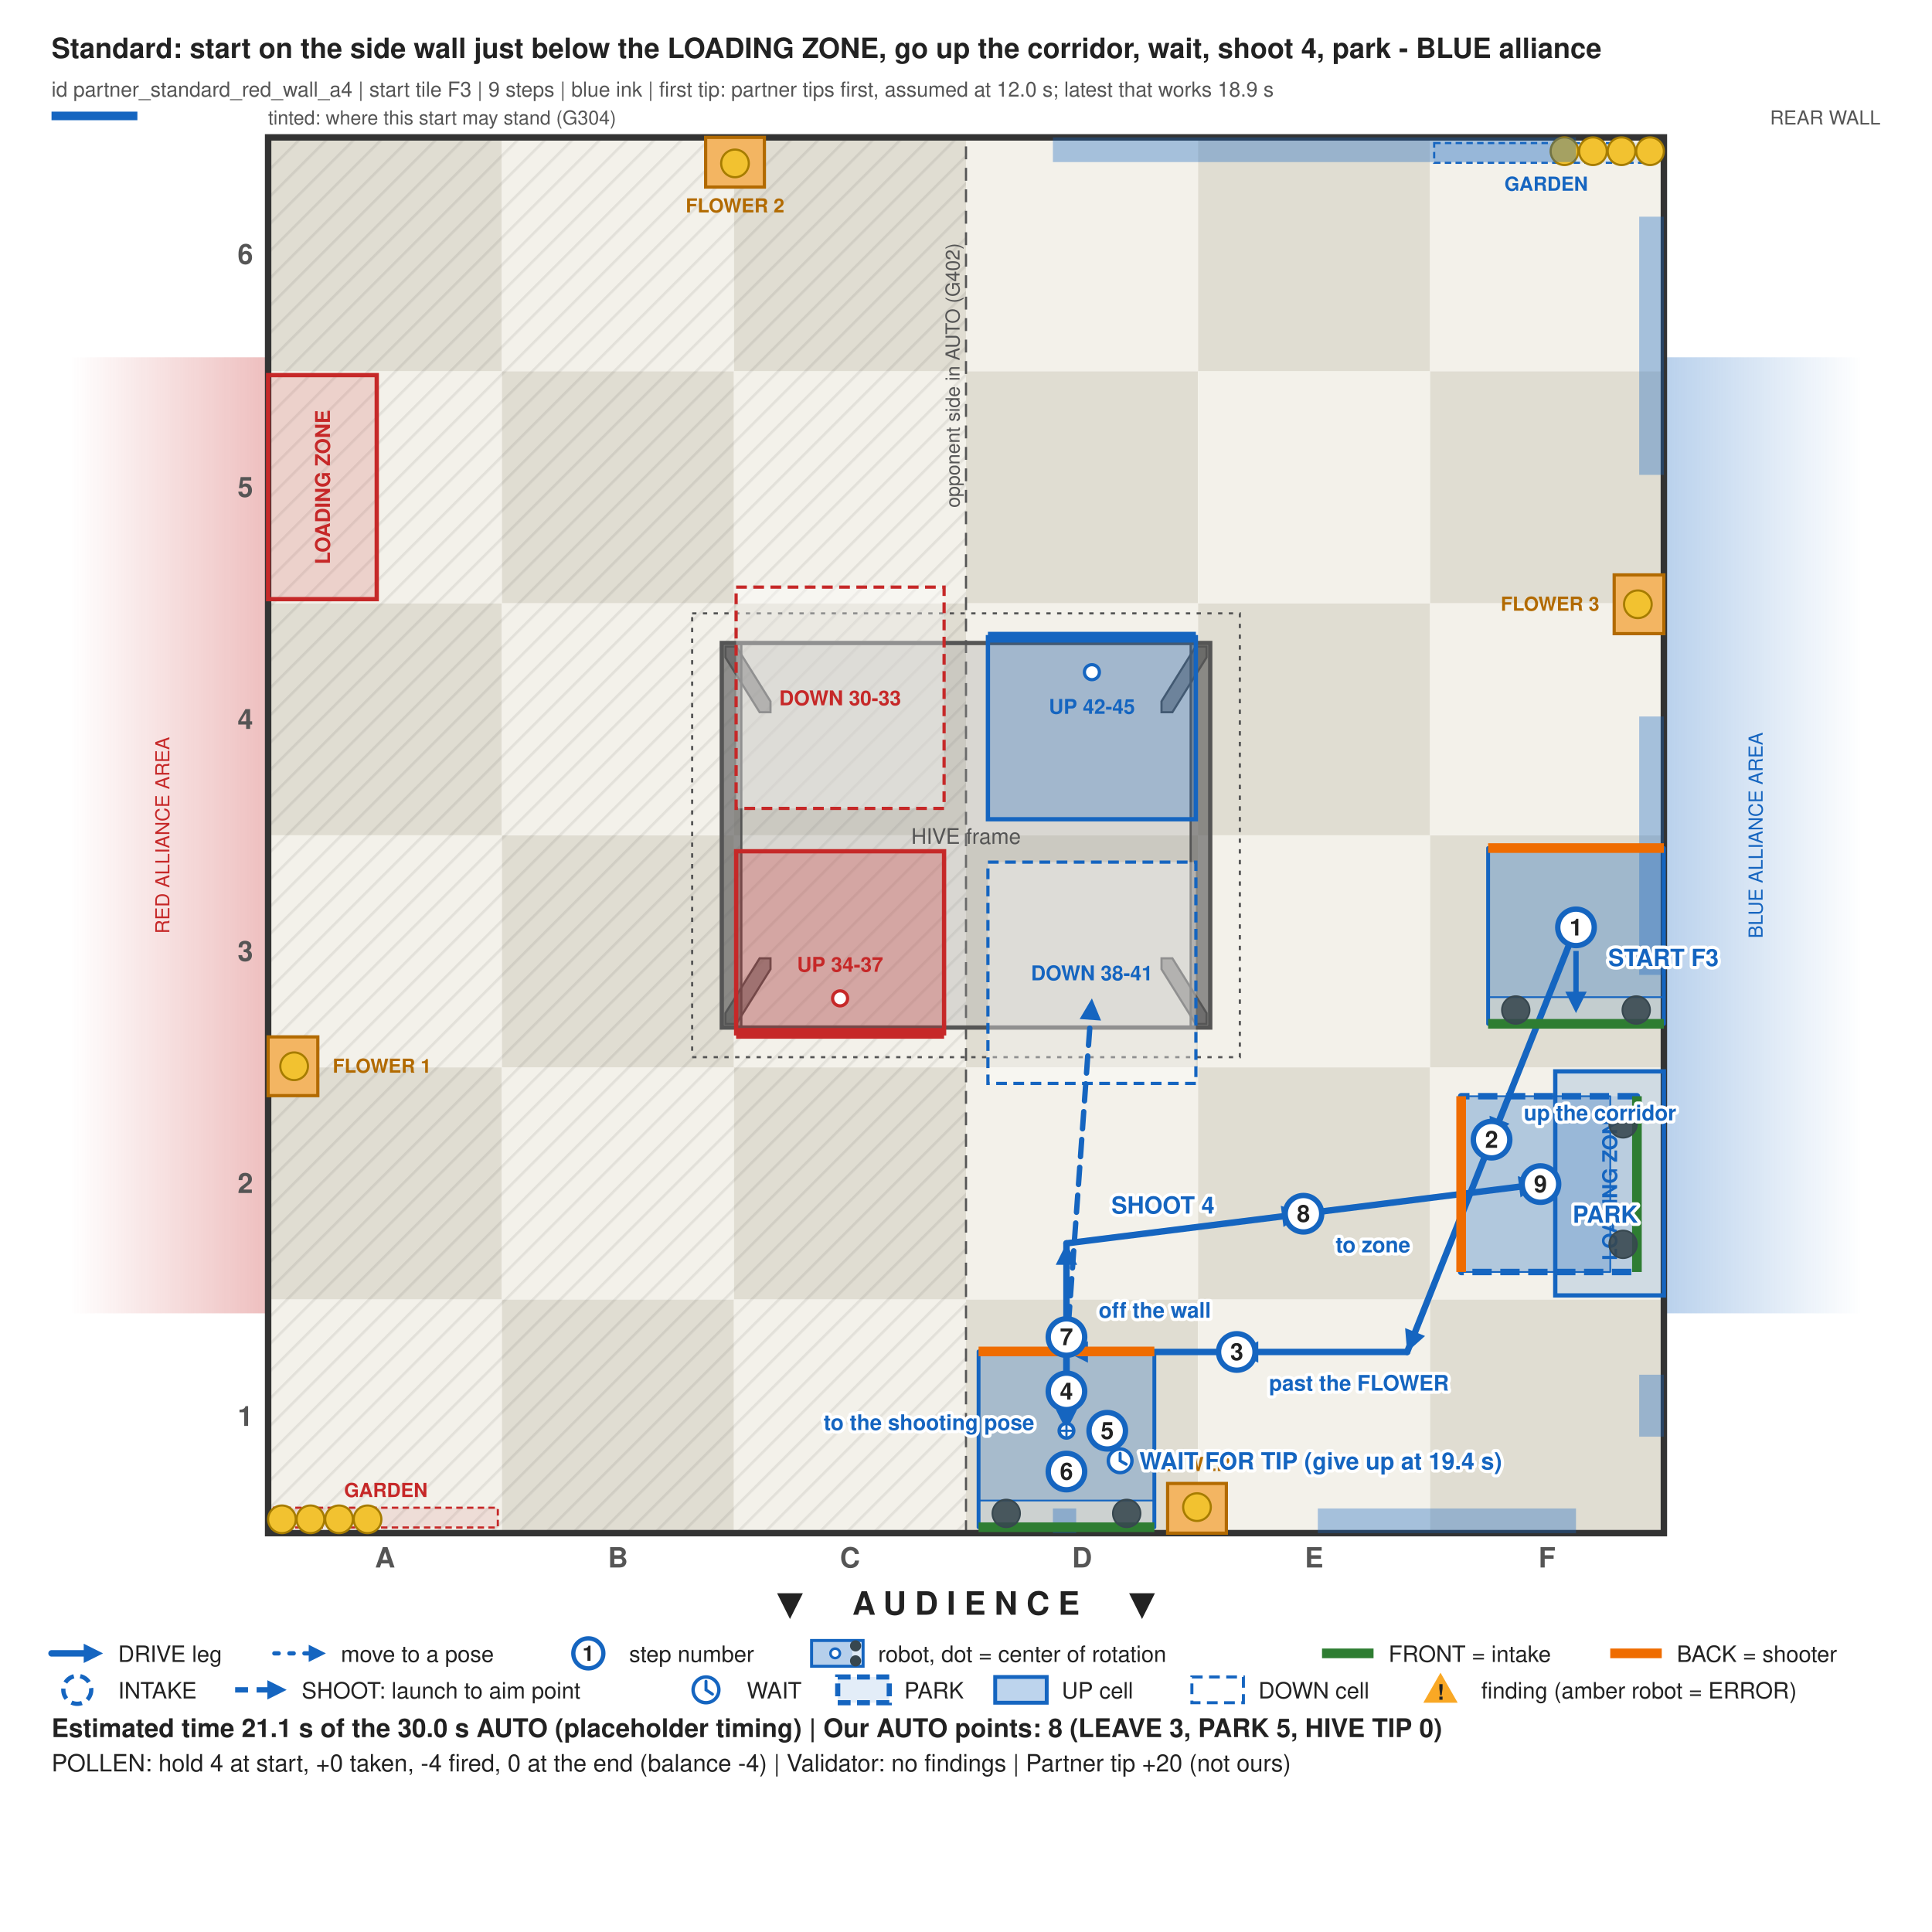
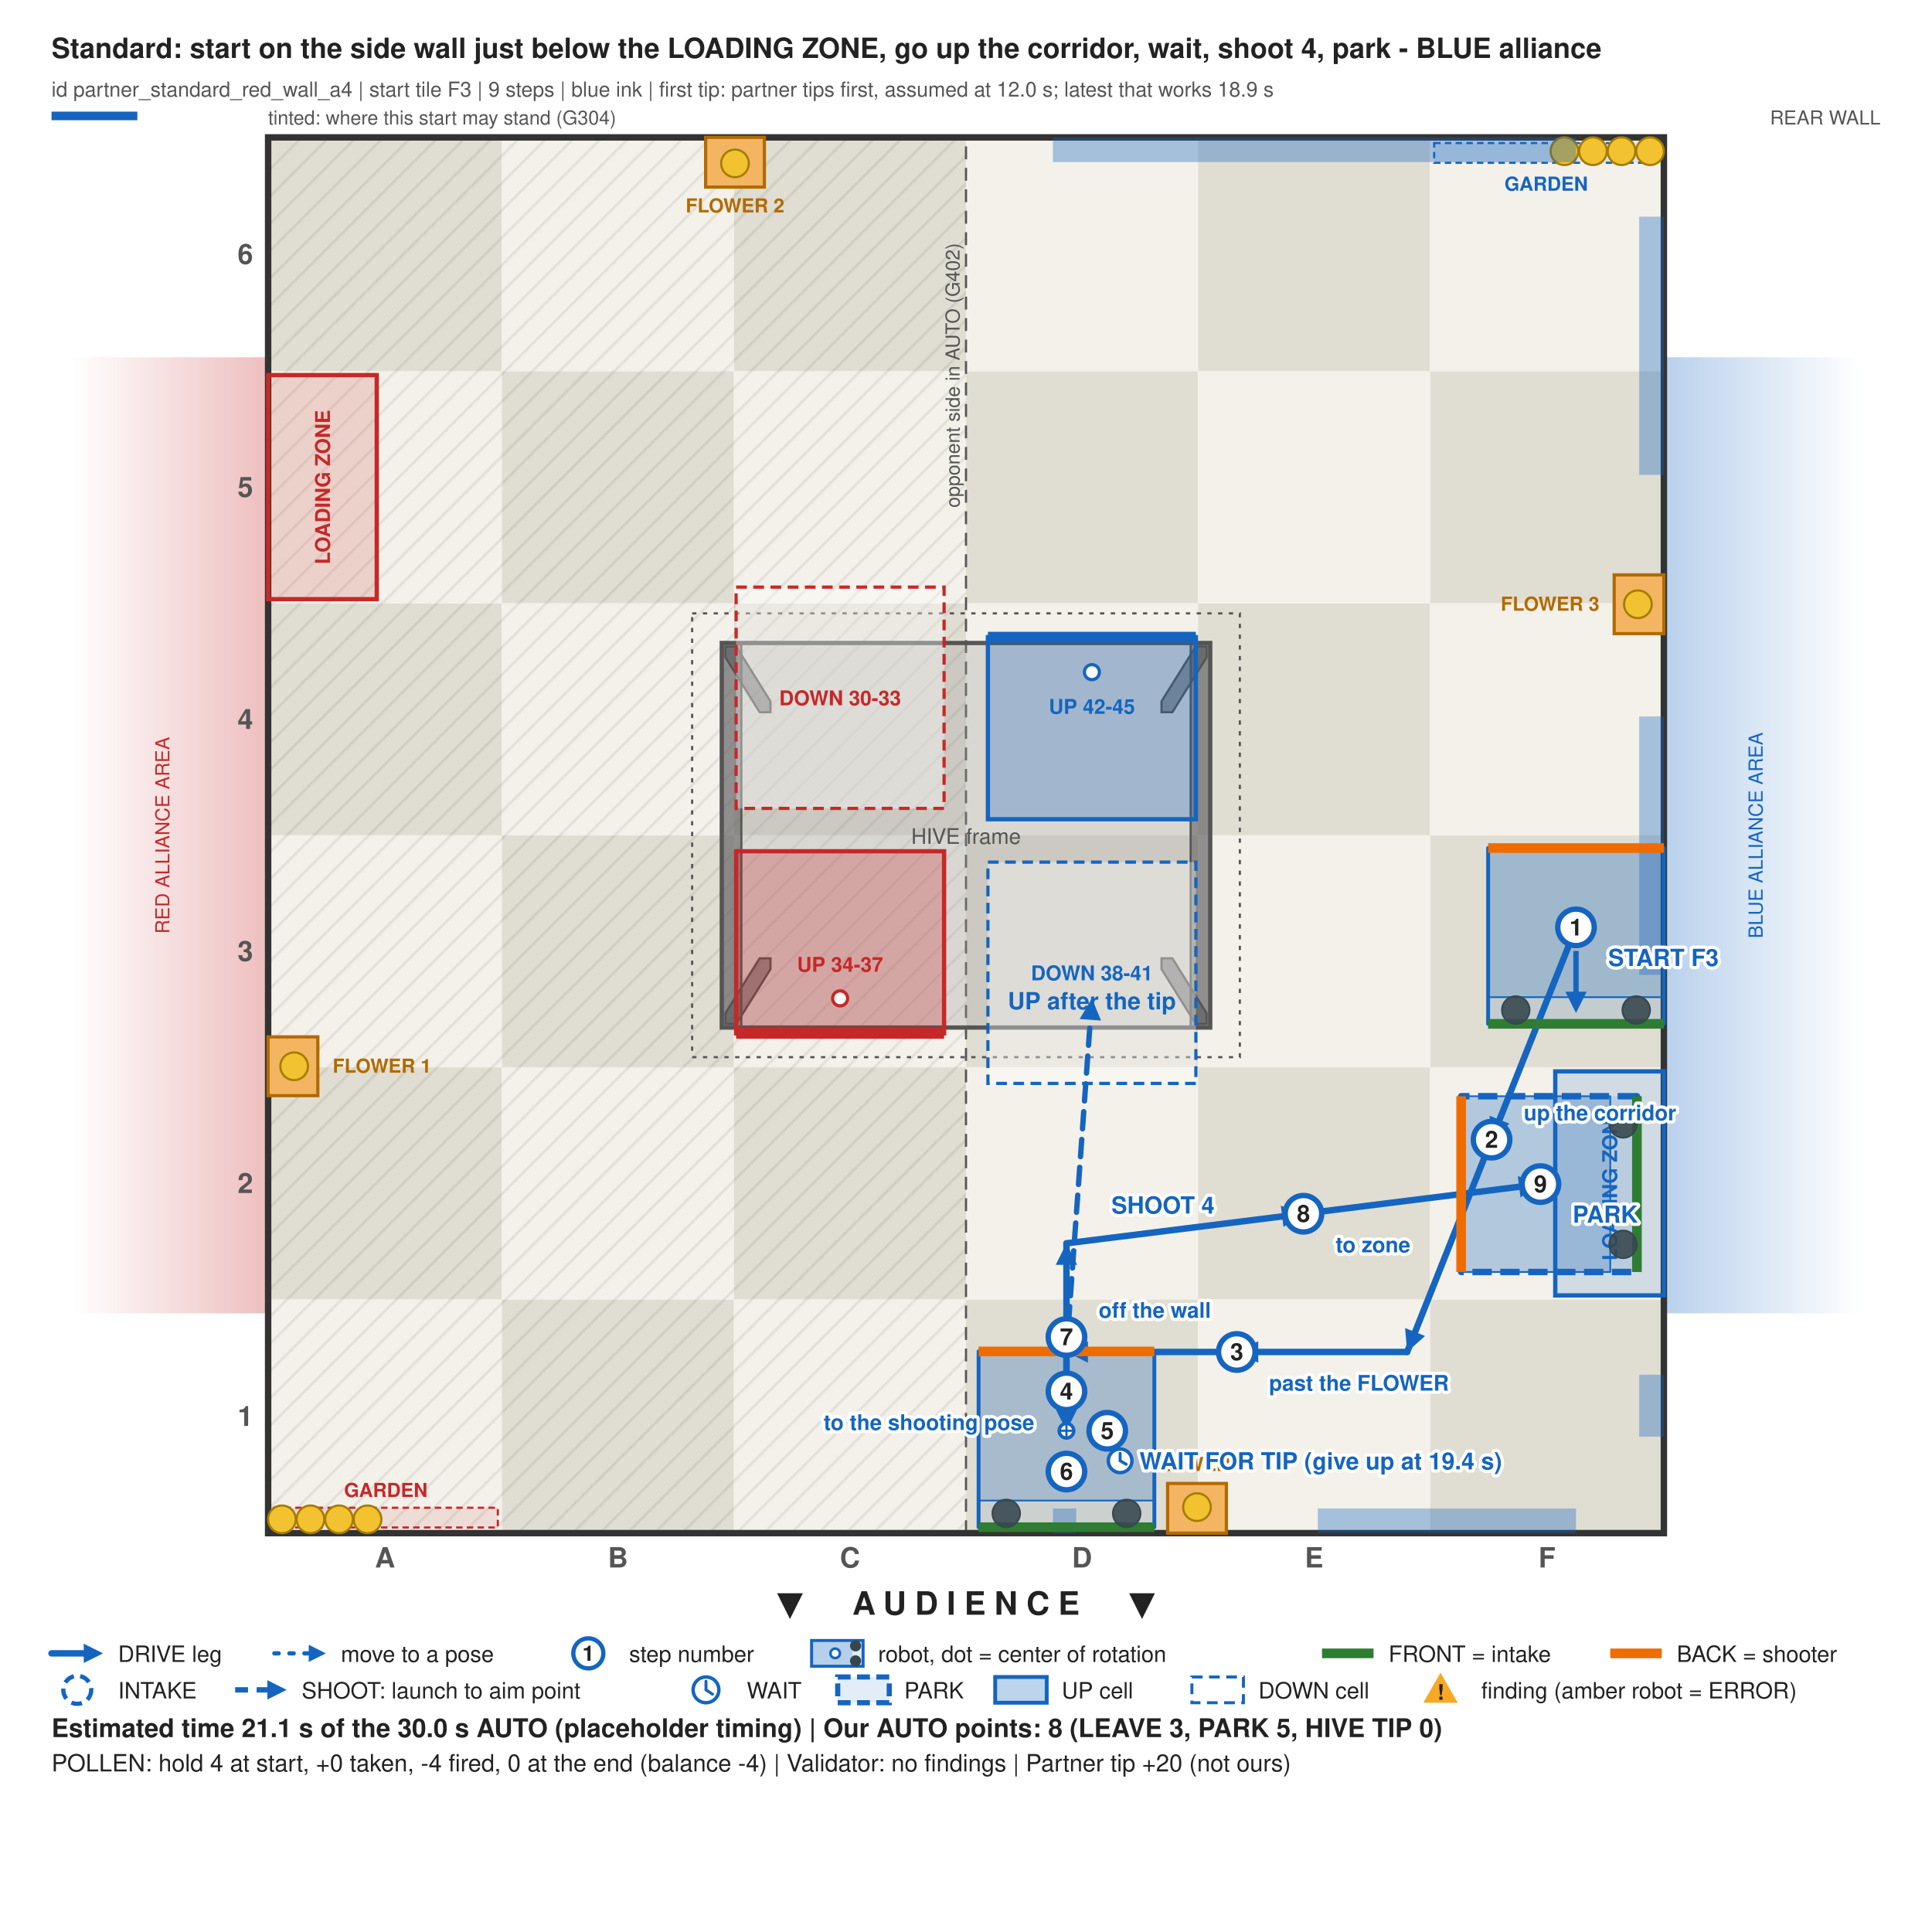
<svg xmlns="http://www.w3.org/2000/svg" viewBox="0 0 900 900" width="900" height="900" role="img" aria-labelledby="svg-title svg-desc" font-family="Helvetica, Arial, sans-serif">
  <defs>
    <linearGradient id="area-red" x1="1" y1="0" x2="0" y2="0">
      <stop offset="0" stop-color="#c62828" stop-opacity="0.30" />
      <stop offset="1" stop-color="#c62828" stop-opacity="0" />
    </linearGradient>
    <linearGradient id="area-blue" x1="0" y1="0" x2="1" y2="0">
      <stop offset="0" stop-color="#1565c0" stop-opacity="0.30" />
      <stop offset="1" stop-color="#1565c0" stop-opacity="0" />
    </linearGradient>
    <pattern id="opponent-hatch" width="9" height="9" patternUnits="userSpaceOnUse" patternTransform="rotate(45)">
      <line x1="0" y1="0" x2="0" y2="9" stroke="#000000" stroke-opacity="0.07" stroke-width="2.5" />
    </pattern>
  </defs>
  <rect id="background" x="0" y="0" width="900" height="900" fill="#ffffff" />
  <text id="title" x="24" y="27" font-size="13" font-weight="bold" fill="#222222">Standard: start on the side wall just below the LOADING ZONE, go up the corridor, wait, shoot 4, park - BLUE alliance</text>
  <text id="subtitle" x="24" y="45" font-size="9.6" fill="#555555">id partner_standard_red_wall_a4  |  start tile F3  |  9 steps  |  blue ink  |  first tip: partner tips first, assumed at 12.0 s; latest that works 18.9 s</text>
  <rect x="24" y="52" width="40" height="4" fill="#1565c0" />
  <g id="field">
    <rect class="alliance-area" data-alliance="RED" x="32.9" y="166.43" width="92" height="445.37" fill="url(#area-red)" />
    <rect class="alliance-area" data-alliance="BLUE" x="775.1" y="166.43" width="92" height="445.37" fill="url(#area-blue)" />
    <text x="78.9" y="389.12" font-size="9" fill="#c62828" text-anchor="middle" transform="rotate(-90 78.9 389.12)">RED ALLIANCE AREA</text>
    <text x="821.1" y="389.12" font-size="9" fill="#1565c0" text-anchor="middle" transform="rotate(-90 821.1 389.12)">BLUE ALLIANCE AREA</text>
    <rect class="tile" data-tile="A1" x="124.9" y="605.3" width="108.9" height="108.9" fill="#f3f1ea" />
    <rect class="tile" data-tile="A2" x="124.9" y="497.2" width="108.9" height="108.1" fill="#e0ddd2" />
    <rect class="tile" data-tile="A3" x="124.9" y="389.1" width="108.9" height="108.1" fill="#f3f1ea" />
    <rect class="tile" data-tile="A4" x="124.9" y="281" width="108.9" height="108.1" fill="#e0ddd2" />
    <rect class="tile" data-tile="A5" x="124.9" y="172.9" width="108.9" height="108.1" fill="#f3f1ea" />
    <rect class="tile" data-tile="A6" x="124.9" y="64" width="108.9" height="108.9" fill="#e0ddd2" />
    <rect class="tile" data-tile="B1" x="233.8" y="605.3" width="108.1" height="108.9" fill="#e0ddd2" />
    <rect class="tile" data-tile="B2" x="233.8" y="497.2" width="108.1" height="108.1" fill="#f3f1ea" />
    <rect class="tile" data-tile="B3" x="233.8" y="389.1" width="108.1" height="108.1" fill="#e0ddd2" />
    <rect class="tile" data-tile="B4" x="233.8" y="281" width="108.1" height="108.1" fill="#f3f1ea" />
    <rect class="tile" data-tile="B5" x="233.8" y="172.9" width="108.1" height="108.1" fill="#e0ddd2" />
    <rect class="tile" data-tile="B6" x="233.8" y="64" width="108.1" height="108.9" fill="#f3f1ea" />
    <rect class="tile" data-tile="C1" x="341.9" y="605.3" width="108.1" height="108.9" fill="#f3f1ea" />
    <rect class="tile" data-tile="C2" x="341.9" y="497.2" width="108.1" height="108.1" fill="#e0ddd2" />
    <rect class="tile" data-tile="C3" x="341.9" y="389.1" width="108.1" height="108.1" fill="#f3f1ea" />
    <rect class="tile" data-tile="C4" x="341.9" y="281" width="108.1" height="108.1" fill="#e0ddd2" />
    <rect class="tile" data-tile="C5" x="341.9" y="172.9" width="108.1" height="108.1" fill="#f3f1ea" />
    <rect class="tile" data-tile="C6" x="341.9" y="64" width="108.1" height="108.9" fill="#e0ddd2" />
    <rect class="tile" data-tile="D1" x="450" y="605.3" width="108.1" height="108.9" fill="#e0ddd2" />
    <rect class="tile" data-tile="D2" x="450" y="497.2" width="108.1" height="108.1" fill="#f3f1ea" />
    <rect class="tile" data-tile="D3" x="450" y="389.1" width="108.1" height="108.1" fill="#e0ddd2" />
    <rect class="tile" data-tile="D4" x="450" y="281" width="108.1" height="108.1" fill="#f3f1ea" />
    <rect class="tile" data-tile="D5" x="450" y="172.9" width="108.1" height="108.1" fill="#e0ddd2" />
    <rect class="tile" data-tile="D6" x="450" y="64" width="108.1" height="108.9" fill="#f3f1ea" />
    <rect class="tile" data-tile="E1" x="558.1" y="605.3" width="108.1" height="108.9" fill="#f3f1ea" />
    <rect class="tile" data-tile="E2" x="558.1" y="497.2" width="108.1" height="108.1" fill="#e0ddd2" />
    <rect class="tile" data-tile="E3" x="558.1" y="389.1" width="108.1" height="108.1" fill="#f3f1ea" />
    <rect class="tile" data-tile="E4" x="558.1" y="281" width="108.1" height="108.1" fill="#e0ddd2" />
    <rect class="tile" data-tile="E5" x="558.1" y="172.9" width="108.1" height="108.1" fill="#f3f1ea" />
    <rect class="tile" data-tile="E6" x="558.1" y="64" width="108.1" height="108.9" fill="#e0ddd2" />
    <rect class="tile" data-tile="F1" x="666.2" y="605.3" width="108.9" height="108.9" fill="#e0ddd2" />
    <rect class="tile" data-tile="F2" x="666.2" y="497.2" width="108.9" height="108.1" fill="#f3f1ea" />
    <rect class="tile" data-tile="F3" x="666.2" y="389.1" width="108.9" height="108.1" fill="#e0ddd2" />
    <rect class="tile" data-tile="F4" x="666.2" y="281" width="108.9" height="108.1" fill="#f3f1ea" />
    <rect class="tile" data-tile="F5" x="666.2" y="172.9" width="108.9" height="108.1" fill="#e0ddd2" />
    <rect class="tile" data-tile="F6" x="666.2" y="64" width="108.9" height="108.9" fill="#f3f1ea" />
    <rect id="opponent-side" x="124.9" y="64" width="325.1" height="650.2" fill="url(#opponent-hatch)" />
    <line id="side-line" x1="450" y1="714.2" x2="450" y2="64" stroke="#555555" stroke-width="1" stroke-dasharray="6 4" />
    <text id="opponent-label" x="447" y="174.86" font-size="9" fill="#555555" text-anchor="middle" transform="rotate(-90 447 174.86)">opponent side in AUTO (G402)</text>
    <text class="tile-label" x="179.35" y="730.2" font-size="13" font-weight="bold" text-anchor="middle" fill="#555555">A</text>
    <text class="tile-label" x="287.85" y="730.2" font-size="13" font-weight="bold" text-anchor="middle" fill="#555555">B</text>
    <text class="tile-label" x="395.95" y="730.2" font-size="13" font-weight="bold" text-anchor="middle" fill="#555555">C</text>
    <text class="tile-label" x="504.05" y="730.2" font-size="13" font-weight="bold" text-anchor="middle" fill="#555555">D</text>
    <text class="tile-label" x="612.15" y="730.2" font-size="13" font-weight="bold" text-anchor="middle" fill="#555555">E</text>
    <text class="tile-label" x="720.65" y="730.2" font-size="13" font-weight="bold" text-anchor="middle" fill="#555555">F</text>
    <text class="tile-label" x="117.9" y="664.25" font-size="13" font-weight="bold" text-anchor="end" fill="#555555">1</text>
    <text class="tile-label" x="117.9" y="555.75" font-size="13" font-weight="bold" text-anchor="end" fill="#555555">2</text>
    <text class="tile-label" x="117.9" y="447.65" font-size="13" font-weight="bold" text-anchor="end" fill="#555555">3</text>
    <text class="tile-label" x="117.9" y="339.55" font-size="13" font-weight="bold" text-anchor="end" fill="#555555">4</text>
    <text class="tile-label" x="117.9" y="231.45" font-size="13" font-weight="bold" text-anchor="end" fill="#555555">5</text>
    <text class="tile-label" x="117.9" y="122.95" font-size="13" font-weight="bold" text-anchor="end" fill="#555555">6</text>
    <rect id="field-border" x="124.9" y="64" width="650.2" height="650.2" fill="none" stroke="#333333" stroke-width="3" />
  </g>
  <g id="structures">
    <rect id="hive-frame" x="336.23" y="299.53" width="227.54" height="179.14" fill="#9a9a9a" fill-opacity="0.30" stroke="#555555" stroke-width="2" />
    <rect id="hive-keepout" x="322.43" y="285.73" width="255.14" height="206.74" fill="none" stroke="#555555" stroke-width="1" stroke-dasharray="2 3" />
    <g id="hive-solid">
      <polygon class="hive-foot" points="336.23,478.67 345.35,478.67 345.35,299.53 336.23,299.53" fill="#555555" fill-opacity="0.55" stroke="#555555" stroke-width="1" />
      <polygon class="hive-foot" points="554.65,478.67 563.77,478.67 563.77,299.53 554.65,299.53" fill="#555555" fill-opacity="0.55" stroke="#555555" stroke-width="1" />
      <polygon class="hive-foot" points="337.94,477.01 343,477.01 358.92,451.48 358.92,446.42 353.86,446.42 337.94,471.95" fill="#555555" fill-opacity="0.55" stroke="#555555" stroke-width="1" />
      <polygon class="hive-foot" points="337.94,306.25 353.86,331.78 358.92,331.78 358.92,326.72 343,301.19 337.94,301.19" fill="#555555" fill-opacity="0.55" stroke="#555555" stroke-width="1" />
      <polygon class="hive-foot" points="541.08,451.48 557,477.01 562.06,477.01 562.06,471.95 546.14,446.42 541.08,446.42" fill="#555555" fill-opacity="0.55" stroke="#555555" stroke-width="1" />
      <polygon class="hive-foot" points="541.08,331.78 546.14,331.78 562.06,306.25 562.06,301.19 557,301.19 541.08,326.72" fill="#555555" fill-opacity="0.55" stroke="#555555" stroke-width="1" />
    </g>
    <text x="450" y="393.1" font-size="10" fill="#555555" text-anchor="middle">HIVE frame</text>
    <g class="hive" data-alliance="RED">
      <g class="cell cell-down" data-alliance="RED" data-side="REAR">
        <rect x="342.91" y="273.5" width="96.88" height="103.09" fill="#ffffff" fill-opacity="0.35" stroke="#c62828" stroke-width="1.5" stroke-dasharray="5 3" />
        <text x="391.35" y="328.55" font-size="9.5" font-weight="bold" fill="#c62828" text-anchor="middle">DOWN 30-33</text>
      </g>
      <g class="cell cell-up" data-alliance="RED" data-side="AUDIENCE">
        <rect x="342.91" y="396.55" width="96.88" height="84.82" fill="#c62828" fill-opacity="0.28" stroke="#c62828" stroke-width="2" />
        <line class="cell-opening" x1="342.91" y1="481.38" x2="439.79" y2="481.38" stroke="#c62828" stroke-width="5" />
        <circle class="aim-point" cx="391.35" cy="465.08" r="3.5" fill="#ffffff" stroke="#c62828" stroke-width="1.5" />
        <text x="391.35" y="452.68" font-size="9.5" font-weight="bold" fill="#c62828" text-anchor="middle">UP 34-37</text>
      </g>
    </g>
    <g class="hive" data-alliance="BLUE">
      <g class="cell cell-down" data-alliance="BLUE" data-side="AUDIENCE">
        <rect x="460.21" y="401.61" width="96.88" height="103.09" fill="#ffffff" fill-opacity="0.35" stroke="#1565c0" stroke-width="1.5" stroke-dasharray="5 3" />
        <text x="508.65" y="456.66" font-size="9.5" font-weight="bold" fill="#1565c0" text-anchor="middle">DOWN 38-41</text>
+         <text class="cell-cue" x="508.65" y="470.16" font-size="11" font-weight="bold" fill="#1565c0" text-anchor="middle">UP after the tip</text>
      </g>
      <g class="cell cell-up" data-alliance="BLUE" data-side="REAR">
        <rect x="460.21" y="296.82" width="96.88" height="84.82" fill="#1565c0" fill-opacity="0.28" stroke="#1565c0" stroke-width="2" />
        <line class="cell-opening" x1="460.21" y1="296.82" x2="557.09" y2="296.82" stroke="#1565c0" stroke-width="5" />
        <circle class="aim-point" cx="508.65" cy="313.12" r="3.5" fill="#ffffff" stroke="#1565c0" stroke-width="1.5" />
        <text x="508.65" y="332.52" font-size="9.5" font-weight="bold" fill="#1565c0" text-anchor="middle">UP 42-45</text>
      </g>
    </g>
    <g class="flower" data-flower="1">
      <rect x="124.9" y="483.02" width="23.15" height="27.37" fill="#f3b562" stroke="#b26a00" stroke-width="1.5" />
      <circle cx="137.02" cy="496.71" r="6.44" fill="#f2c230" stroke="#a67c00" stroke-width="1" />
      <text x="154.95" y="499.71" font-size="9" fill="#b26a00" font-weight="bold" text-anchor="start">FLOWER 1</text>
    </g>
    <g class="flower" data-flower="2">
      <rect x="328.71" y="64" width="27.37" height="23.15" fill="#f3b562" stroke="#b26a00" stroke-width="1.5" />
      <circle cx="342.39" cy="76.12" r="6.44" fill="#f2c230" stroke="#a67c00" stroke-width="1" />
      <text x="342.39" y="98.95" font-size="9" fill="#b26a00" font-weight="bold" text-anchor="middle">FLOWER 2</text>
    </g>
    <g class="flower" data-flower="3">
      <rect x="751.95" y="267.81" width="23.15" height="27.37" fill="#f3b562" stroke="#b26a00" stroke-width="1.5" />
      <circle cx="762.98" cy="281.49" r="6.44" fill="#f2c230" stroke="#a67c00" stroke-width="1" />
      <text x="745.05" y="284.49" font-size="9" fill="#b26a00" font-weight="bold" text-anchor="end">FLOWER 3</text>
    </g>
    <g class="flower" data-flower="4">
      <rect x="543.92" y="691.05" width="27.37" height="23.15" fill="#f3b562" stroke="#b26a00" stroke-width="1.5" />
      <circle cx="557.61" cy="702.08" r="6.44" fill="#f2c230" stroke="#a67c00" stroke-width="1" />
      <text x="557.61" y="685.25" font-size="9" fill="#b26a00" font-weight="bold" text-anchor="middle">FLOWER 4</text>
    </g>
    <g class="garden" data-alliance="RED">
      <rect x="127.54" y="702.36" width="104.37" height="9.2" fill="#c62828" fill-opacity="0.10" stroke="#c62828" stroke-width="1" stroke-dasharray="3 2" />
      <circle class="pollen" cx="131.34" cy="707.76" r="6.44" fill="#f2c230" stroke="#a67c00" stroke-width="1" />
      <circle class="pollen" cx="144.63" cy="707.76" r="6.44" fill="#f2c230" stroke="#a67c00" stroke-width="1" />
      <circle class="pollen" cx="157.93" cy="707.76" r="6.44" fill="#f2c230" stroke="#a67c00" stroke-width="1" />
      <circle class="pollen" cx="171.22" cy="707.76" r="6.44" fill="#f2c230" stroke="#a67c00" stroke-width="1" />
      <text x="179.73" y="697.36" font-size="9" fill="#c62828" text-anchor="middle" font-weight="bold">GARDEN</text>
    </g>
    <g class="loading-zone" data-alliance="RED">
      <rect x="124.9" y="174.74" width="50.6" height="104.37" fill="#c62828" fill-opacity="0.16" stroke="#c62828" stroke-width="2" />
      <text x="150.2" y="230.43" font-size="9.5" font-weight="bold" fill="#c62828" text-anchor="middle" transform="rotate(-90 150.2 226.93)">LOADING ZONE</text>
    </g>
    <g class="garden" data-alliance="BLUE">
      <rect x="668.09" y="66.64" width="104.37" height="9.2" fill="#1565c0" fill-opacity="0.10" stroke="#1565c0" stroke-width="1" stroke-dasharray="3 2" />
      <circle class="pollen" cx="768.66" cy="70.44" r="6.44" fill="#f2c230" stroke="#a67c00" stroke-width="1" />
      <circle class="pollen" cx="755.37" cy="70.44" r="6.44" fill="#f2c230" stroke="#a67c00" stroke-width="1" />
      <circle class="pollen" cx="742.07" cy="70.44" r="6.44" fill="#f2c230" stroke="#a67c00" stroke-width="1" />
      <circle class="pollen" cx="728.78" cy="70.44" r="6.44" fill="#f2c230" stroke="#a67c00" stroke-width="1" />
      <text x="720.27" y="88.84" font-size="9" fill="#1565c0" text-anchor="middle" font-weight="bold">GARDEN</text>
    </g>
    <g class="loading-zone" data-alliance="BLUE">
      <rect x="724.5" y="499.09" width="50.6" height="104.37" fill="#1565c0" fill-opacity="0.16" stroke="#1565c0" stroke-width="2" />
      <text x="749.8" y="554.77" font-size="9.5" font-weight="bold" fill="#1565c0" text-anchor="middle" transform="rotate(-90 749.8 551.27)">LOADING ZONE</text>
    </g>
    <text id="audience-label" x="450" y="752.2" font-size="15" font-weight="bold" letter-spacing="4" text-anchor="middle" fill="#222222">AUDIENCE</text>
    <polygon class="compass-arrow" points="362,742.2 374,742.2 368,754.2" fill="#222222" />
    <polygon class="compass-arrow" points="526,742.2 538,742.2 532,754.2" fill="#222222" />
    <text x="876" y="58" font-size="9" fill="#555555" text-anchor="end">REAR WALL</text>
  </g>
  <g id="start-bands" data-heading="-90">
    <rect class="start-band" data-wall="BLUE" data-from="9.77" data-to="16.04" x="763.6" y="640.4" width="11.5" height="28.86" fill="#1565c0" fill-opacity="0.35" />
    <rect class="start-band" data-wall="BLUE" data-from="56.53" data-to="82.7" x="763.6" y="333.77" width="11.5" height="120.37" fill="#1565c0" fill-opacity="0.35" />
    <rect class="start-band" data-wall="BLUE" data-from="107.17" data-to="133.32" x="763.6" y="100.94" width="11.5" height="120.27" fill="#1565c0" fill-opacity="0.35" />
    <rect class="start-band" data-wall="AUDIENCE" data-from="79.47" data-to="81.83" x="490.48" y="702.7" width="10.85" height="11.5" fill="#1565c0" fill-opacity="0.35" />
    <rect class="start-band" data-wall="AUDIENCE" data-from="106.3" data-to="132.45" x="613.89" y="702.7" width="120.27" height="11.5" fill="#1565c0" fill-opacity="0.35" />
    <rect class="start-band" data-wall="REAR" data-from="79.47" data-to="132.45" x="490.48" y="64" width="243.68" height="11.5" fill="#1565c0" fill-opacity="0.35" />
    <text class="start-band-label" x="124.9" y="58" font-size="9" fill="#555555">tinted: where this start may stand (G304)</text>
  </g>
  <g id="route" data-ink="#1565c0" data-alliance="BLUE" data-route="partner_standard_red_wall_a4">
    <g class="drive-leg" data-step="2" data-mode="CONSTANT">
      <path class="leg" d="M 734.16 432 L 655.5 629.8" fill="none" stroke="#1565c0" stroke-width="3" stroke-linecap="round" stroke-linejoin="round" />
      <polygon class="arrowhead" points="694.83,530.9 693.88,519.76 703.17,523.46" fill="#1565c0" />
      <polygon class="arrowhead" points="655.5,629.8 654.55,618.66 663.84,622.36" fill="#1565c0" />
    </g>
    <g class="drive-leg" data-step="3" data-mode="CONSTANT">
      <path class="leg" d="M 655.5 629.8 L 496.8 629.8" fill="none" stroke="#1565c0" stroke-width="3" stroke-linecap="round" stroke-linejoin="round" />
      <polygon class="arrowhead" points="576.15,629.8 586.15,624.8 586.15,634.8" fill="#1565c0" />
      <polygon class="arrowhead" points="496.8,629.8 506.8,624.8 506.8,634.8" fill="#1565c0" />
    </g>
    <g class="drive-leg" data-step="4" data-mode="CONSTANT">
      <path class="leg" d="M 496.8 629.8 L 496.8 666.5" fill="none" stroke="#1565c0" stroke-width="3" stroke-linecap="round" stroke-linejoin="round" />
      <polygon class="arrowhead" points="496.8,666.5 491.8,656.5 501.8,656.5" fill="#1565c0" />
    </g>
    <g class="drive-leg" data-step="7" data-mode="CONSTANT">
      <path class="leg" d="M 496.8 666.5 L 496.8 579.2" fill="none" stroke="#1565c0" stroke-width="3" stroke-linecap="round" stroke-linejoin="round" />
      <polygon class="arrowhead" points="496.8,579.2 501.8,589.2 491.8,589.2" fill="#1565c0" />
    </g>
    <g class="drive-leg" data-step="8" data-mode="LINEAR">
      <path class="leg" d="M 496.8 579.2 L 717.6 551.6" fill="none" stroke="#1565c0" stroke-width="3" stroke-linecap="round" stroke-linejoin="round" />
      <polygon class="arrowhead" points="607.2,565.4 597.9,571.6 596.66,561.68" fill="#1565c0" />
      <polygon class="arrowhead" points="717.6,551.6 708.3,557.8 707.06,547.88" fill="#1565c0" />
    </g>
    <g id="start-footprint" class="footprint start" data-step="1">
      <polygon class="outline" points="775.1,476.94 775.1,395.06 693.22,395.06 693.22,476.94" fill="#1565c0" fill-opacity="0.14" stroke="#1565c0" stroke-width="1.8" stroke-linejoin="round" />
      <polygon class="chassis" points="775.1,464.52 775.1,395.06 693.22,395.06 693.22,464.52" fill="#1565c0" fill-opacity="0.2" stroke="#1565c0" stroke-width="0.8" stroke-linejoin="round" />
      <line class="front-edge" x1="775.1" y1="476.94" x2="693.22" y2="476.94" stroke="#2e7d32" stroke-width="4.5" />
      <line class="back-edge" x1="775.1" y1="395.06" x2="693.22" y2="395.06" stroke="#ef6c00" stroke-width="4.5" />
      <circle class="wheel" data-wheel="LEFT" cx="762.22" cy="470.5" r="6.44" fill="#37474f" fill-opacity="0.88" stroke="#37474f" stroke-width="0.8" />
      <circle class="wheel" data-wheel="RIGHT" cx="706.1" cy="470.5" r="6.44" fill="#37474f" fill-opacity="0.88" stroke="#37474f" stroke-width="0.8" />
      <g class="pose-point" data-x="132.45" data-y="61.35">
        <circle cx="734.16" cy="432" r="3.4" fill="#ffffff" fill-opacity="0.92" stroke="#1565c0" stroke-width="1.6" />
        <line x1="730.76" y1="432" x2="737.56" y2="432" stroke="#1565c0" stroke-width="1" />
        <line x1="734.16" y1="428.6" x2="734.16" y2="435.4" stroke="#1565c0" stroke-width="1" />
      </g>
      <line class="heading-arrow" x1="734.16" y1="443" x2="734.16" y2="463.94" stroke="#1565c0" stroke-width="2.5" />
      <polygon class="arrowhead" points="734.16,471.94 729.16,461.94 739.16,461.94" fill="#1565c0" />
    </g>
    <g class="shoot-pose" data-step="6" data-nominal="false">
      <polygon class="outline" points="537.74,711.44 537.74,629.56 455.86,629.56 455.86,711.44" fill="#1565c0" fill-opacity="0.1" stroke="#1565c0" stroke-width="1.8" stroke-linejoin="round" />
      <polygon class="chassis" points="537.74,699.02 537.74,629.56 455.86,629.56 455.86,699.02" fill="#1565c0" fill-opacity="0.2" stroke="#1565c0" stroke-width="0.8" stroke-linejoin="round" />
      <line class="front-edge" x1="537.74" y1="711.44" x2="455.86" y2="711.44" stroke="#2e7d32" stroke-width="4.5" />
      <line class="back-edge" x1="537.74" y1="629.56" x2="455.86" y2="629.56" stroke="#ef6c00" stroke-width="4.5" />
      <circle class="wheel" data-wheel="LEFT" cx="524.86" cy="705" r="6.44" fill="#37474f" fill-opacity="0.88" stroke="#37474f" stroke-width="0.8" />
      <circle class="wheel" data-wheel="RIGHT" cx="468.74" cy="705" r="6.44" fill="#37474f" fill-opacity="0.88" stroke="#37474f" stroke-width="0.8" />
      <g class="pose-point" data-x="80.85" data-y="10.37">
        <circle cx="496.8" cy="666.5" r="3.4" fill="#ffffff" fill-opacity="0.92" stroke="#1565c0" stroke-width="1.6" />
        <line x1="493.4" y1="666.5" x2="500.2" y2="666.5" stroke="#1565c0" stroke-width="1" />
        <line x1="496.8" y1="663.1" x2="496.8" y2="669.9" stroke="#1565c0" stroke-width="1" />
      </g>
      <line class="shot" x1="496.8" y1="629.56" x2="508" y2="474.06" stroke="#1565c0" stroke-width="2.5" stroke-dasharray="8 5" stroke-linecap="round" />
      <polygon class="arrowhead" points="508.65,465.08 512.92,475.42 502.94,474.7" fill="#1565c0" />
    </g>
    <g class="park-outline" data-step="9">
      <polygon class="outline" points="762.54,510.66 680.66,510.66 680.66,592.54 762.54,592.54" fill="#1565c0" fill-opacity="0.12" stroke="#1565c0" stroke-width="3" stroke-dasharray="9 4" stroke-linejoin="round" />
      <polygon class="chassis" points="750.12,510.66 680.66,510.66 680.66,592.54 750.12,592.54" fill="#1565c0" fill-opacity="0.2" stroke="#1565c0" stroke-width="0.8" stroke-linejoin="round" />
      <line class="front-edge" x1="762.54" y1="510.66" x2="762.54" y2="592.54" stroke="#2e7d32" stroke-width="4.5" />
      <line class="back-edge" x1="680.66" y1="510.66" x2="680.66" y2="592.54" stroke="#ef6c00" stroke-width="4.5" />
      <circle class="wheel" data-wheel="LEFT" cx="756.1" cy="523.54" r="6.44" fill="#37474f" fill-opacity="0.88" stroke="#37474f" stroke-width="0.8" />
      <circle class="wheel" data-wheel="RIGHT" cx="756.1" cy="579.66" r="6.44" fill="#37474f" fill-opacity="0.88" stroke="#37474f" stroke-width="0.8" />
      <g class="pose-point" data-x="128.85" data-y="35.35">
        <circle cx="717.6" cy="551.6" r="3.4" fill="#ffffff" fill-opacity="0.92" stroke="#1565c0" stroke-width="1.6" />
        <line x1="714.2" y1="551.6" x2="721" y2="551.6" stroke="#1565c0" stroke-width="1" />
        <line x1="717.6" y1="548.2" x2="717.6" y2="555" stroke="#1565c0" stroke-width="1" />
      </g>
    </g>
    <g id="badges">
      <g class="badge" data-step="1" data-kind="START">
        <circle cx="734.16" cy="432" r="8.5" fill="#ffffff" stroke="#1565c0" stroke-width="2.5" />
        <text x="734.16" y="435.8" font-size="11" font-weight="bold" text-anchor="middle" fill="#222222">1</text>
      </g>
      <g class="badge" data-step="2" data-kind="DRIVE">
        <circle cx="694.83" cy="530.9" r="8.5" fill="#ffffff" stroke="#1565c0" stroke-width="2.5" />
        <text x="694.83" y="534.7" font-size="11" font-weight="bold" text-anchor="middle" fill="#222222">2</text>
      </g>
      <g class="badge" data-step="3" data-kind="DRIVE">
        <circle cx="576.15" cy="629.8" r="8.5" fill="#ffffff" stroke="#1565c0" stroke-width="2.5" />
        <text x="576.15" y="633.6" font-size="11" font-weight="bold" text-anchor="middle" fill="#222222">3</text>
      </g>
      <g class="badge" data-step="4" data-kind="DRIVE">
        <circle cx="496.8" cy="648.15" r="8.5" fill="#ffffff" stroke="#1565c0" stroke-width="2.5" />
        <text x="496.8" y="651.95" font-size="11" font-weight="bold" text-anchor="middle" fill="#222222">4</text>
      </g>
      <g class="badge" data-step="5" data-kind="WAIT_FOR_TIP">
        <circle cx="515.8" cy="666.5" r="8.5" fill="#ffffff" stroke="#1565c0" stroke-width="2.5" />
        <text x="515.8" y="670.3" font-size="11" font-weight="bold" text-anchor="middle" fill="#222222">5</text>
      </g>
      <g class="badge" data-step="6" data-kind="SHOOT">
        <circle cx="496.8" cy="685.5" r="8.5" fill="#ffffff" stroke="#1565c0" stroke-width="2.5" />
        <text x="496.8" y="689.3" font-size="11" font-weight="bold" text-anchor="middle" fill="#222222">6</text>
      </g>
      <g class="badge" data-step="7" data-kind="DRIVE">
        <circle cx="496.8" cy="622.85" r="8.5" fill="#ffffff" stroke="#1565c0" stroke-width="2.5" />
        <text x="496.8" y="626.65" font-size="11" font-weight="bold" text-anchor="middle" fill="#222222">7</text>
      </g>
      <g class="badge" data-step="8" data-kind="DRIVE">
        <circle cx="607.2" cy="565.4" r="8.5" fill="#ffffff" stroke="#1565c0" stroke-width="2.5" />
        <text x="607.2" y="569.2" font-size="11" font-weight="bold" text-anchor="middle" fill="#222222">8</text>
      </g>
      <g class="badge" data-step="9" data-kind="PARK">
        <circle cx="717.6" cy="551.6" r="8.5" fill="#ffffff" stroke="#1565c0" stroke-width="2.5" />
        <text x="717.6" y="555.4" font-size="11" font-weight="bold" text-anchor="middle" fill="#222222">9</text>
      </g>
    </g>
    <g id="step-labels">
      <text class="step-label" x="749.16" y="450" font-size="11" font-weight="bold" fill="#1565c0" text-anchor="start" stroke="#ffffff" stroke-width="3" stroke-linejoin="round" paint-order="stroke">START F3</text>
      <text class="step-label" x="709.83" y="521.9" font-size="10" font-weight="bold" fill="#1565c0" text-anchor="start" stroke="#ffffff" stroke-width="3" stroke-linejoin="round" paint-order="stroke">up the corridor</text>
      <text class="step-label" x="591.15" y="647.8" font-size="10" font-weight="bold" fill="#1565c0" text-anchor="start" stroke="#ffffff" stroke-width="3" stroke-linejoin="round" paint-order="stroke">past the FLOWER</text>
      <text class="step-label" x="481.8" y="666.15" font-size="10" font-weight="bold" fill="#1565c0" text-anchor="end" stroke="#ffffff" stroke-width="3" stroke-linejoin="round" paint-order="stroke">to the shooting pose</text>
      <g class="clock">
        <circle cx="521.8" cy="680.5" r="5.5" fill="#ffffff" stroke="#1565c0" stroke-width="1.6" />
        <polyline points="521.8,677 521.8,680.5 524.6,682.1" fill="none" stroke="#1565c0" stroke-width="1.4" stroke-linecap="round" />
      </g>
      <text class="step-label" x="530.8" y="684.5" font-size="11" font-weight="bold" fill="#1565c0" text-anchor="start" stroke="#ffffff" stroke-width="3" stroke-linejoin="round" paint-order="stroke">WAIT FOR TIP (give up at 19.4 s)</text>
      <text class="step-label" x="517.73" y="565.32" font-size="11" font-weight="bold" fill="#1565c0" text-anchor="start" stroke="#ffffff" stroke-width="3" stroke-linejoin="round" paint-order="stroke">SHOOT 4</text>
      <text class="step-label" x="511.8" y="613.85" font-size="10" font-weight="bold" fill="#1565c0" text-anchor="start" stroke="#ffffff" stroke-width="3" stroke-linejoin="round" paint-order="stroke">off the wall</text>
      <text class="step-label" x="622.2" y="583.4" font-size="10" font-weight="bold" fill="#1565c0" text-anchor="start" stroke="#ffffff" stroke-width="3" stroke-linejoin="round" paint-order="stroke">to zone</text>
      <text class="step-label" x="732.6" y="569.6" font-size="11" font-weight="bold" fill="#1565c0" text-anchor="start" stroke="#ffffff" stroke-width="3" stroke-linejoin="round" paint-order="stroke">PARK</text>
    </g>
    <g id="issue-marks">
</g>
  </g>
  <g id="legend">
    <g class="legend-item" data-icon="drive">
      <line x1="24" y1="770.2" x2="40" y2="770.2" stroke="#1565c0" stroke-width="3" stroke-linecap="round" />
      <polygon class="arrowhead" points="48,770.2 39,774.7 39,765.7" fill="#1565c0" />
      <text x="55" y="774.2" font-size="10.5" fill="#222222">DRIVE leg</text>
    </g>
    <g class="legend-item" data-icon="approach">
      <line x1="127.81" y1="770.2" x2="143.81" y2="770.2" stroke="#1565c0" stroke-width="2" stroke-dasharray="2 5" stroke-linecap="round" />
      <polygon class="arrowhead" points="151.81,770.2 143.81,774.2 143.81,766.2" fill="#1565c0" />
      <text x="158.81" y="774.2" font-size="10.5" fill="#222222">move to a pose</text>
    </g>
    <g class="legend-item" data-icon="badge">
      <circle cx="274.07" cy="770.2" r="7" fill="#ffffff" stroke="#1565c0" stroke-width="2" />
      <text x="274.07" y="773.7" font-size="10" font-weight="bold" text-anchor="middle" fill="#222222">1</text>
      <text x="293.07" y="774.2" font-size="10.5" fill="#222222">step number</text>
    </g>
    <g class="legend-item" data-icon="robot">
      <rect x="378.06" y="764.2" width="24" height="12" fill="#1565c0" fill-opacity="0.14" stroke="#1565c0" stroke-width="1.4" />
      <rect x="378.06" y="764.2" width="19" height="12" fill="#1565c0" fill-opacity="0.2" />
      <circle cx="398.56" cy="766.7" r="2.6" fill="#37474f" />
      <circle cx="398.56" cy="773.7" r="2.6" fill="#37474f" />
      <circle cx="389.06" cy="770.2" r="2.2" fill="#ffffff" stroke="#1565c0" stroke-width="1.2" />
      <text x="409.06" y="774.2" font-size="10.5" fill="#222222">robot, dot = center of rotation</text>
    </g>
    <g class="legend-item" data-icon="front">
      <line x1="615.85" y1="770.2" x2="639.85" y2="770.2" stroke="#2e7d32" stroke-width="4.5" />
      <text x="646.85" y="774.2" font-size="10.5" fill="#222222">FRONT = intake</text>
    </g>
    <g class="legend-item" data-icon="back">
      <line x1="750.11" y1="770.2" x2="774.11" y2="770.2" stroke="#ef6c00" stroke-width="4.5" />
      <text x="781.11" y="774.2" font-size="10.5" fill="#222222">BACK = shooter</text>
    </g>
    <g class="legend-item" data-icon="intake">
      <circle cx="36" cy="787.2" r="6.5" fill="none" stroke="#1565c0" stroke-width="2" stroke-dasharray="5 3" />
      <text x="55" y="791.2" font-size="10.5" fill="#222222">INTAKE</text>
    </g>
    <g class="legend-item" data-icon="shoot">
      <line x1="109.54" y1="787.2" x2="125.54" y2="787.2" stroke="#1565c0" stroke-width="2.5" stroke-dasharray="6 4" />
      <polygon class="arrowhead" points="133.54,787.2 124.54,791.7 124.54,782.7" fill="#1565c0" />
      <text x="140.54" y="791.2" font-size="10.5" fill="#222222">SHOOT: launch to aim point</text>
    </g>
    <g class="legend-item" data-icon="wait">
      <circle cx="328.88" cy="787.2" r="6" fill="#ffffff" stroke="#1565c0" stroke-width="1.6" />
      <polyline points="328.88,783.2 328.88,787.2 331.88,789.2" fill="none" stroke="#1565c0" stroke-width="1.4" stroke-linecap="round" />
      <text x="347.88" y="791.2" font-size="10.5" fill="#222222">WAIT</text>
    </g>
    <g class="legend-item" data-icon="park">
      <rect x="390.24" y="781.2" width="24" height="12" fill="#1565c0" fill-opacity="0.12" stroke="#1565c0" stroke-width="2.4" stroke-dasharray="6 3" />
      <text x="421.24" y="791.2" font-size="10.5" fill="#222222">PARK</text>
    </g>
    <g class="legend-item" data-icon="up">
      <rect x="463.6" y="781.2" width="24" height="12" fill="#1565c0" fill-opacity="0.28" stroke="#1565c0" stroke-width="1.8" />
      <text x="494.6" y="791.2" font-size="10.5" fill="#222222">UP cell</text>
    </g>
    <g class="legend-item" data-icon="down">
      <rect x="555.23" y="781.2" width="24" height="12" fill="#ffffff" fill-opacity="0.35" stroke="#1565c0" stroke-width="1.4" stroke-dasharray="5 3" />
      <text x="586.23" y="791.2" font-size="10.5" fill="#222222">DOWN cell</text>
    </g>
    <g class="legend-item" data-icon="issue">
      <polygon points="671.04,779.2 679.04,793.2 663.04,793.2" fill="#f9a825" />
      <text x="671.04" y="791.8" font-size="10" font-weight="bold" text-anchor="middle" fill="#222222">!</text>
      <text x="690.04" y="791.2" font-size="10.5" fill="#222222">finding (amber robot = ERROR)</text>
    </g>
  </g>
  <g id="footer">
    <text id="footer-metrics" x="24" y="809.2" font-size="12" font-weight="bold" fill="#222222">Estimated time 21.1 s of the 30.0 s AUTO (placeholder timing)   |   Our AUTO points: 8  (LEAVE 3, PARK 5, HIVE TIP 0)</text>
    <text id="footer-pollen" x="24" y="825.2" font-size="11.1" fill="#222222">POLLEN: hold 4 at start, +0 taken, -4 fired, 0 at the end (balance -4)   |   Validator: no findings   |   Partner tip +20 (not ours)</text>
  </g>
</svg>
